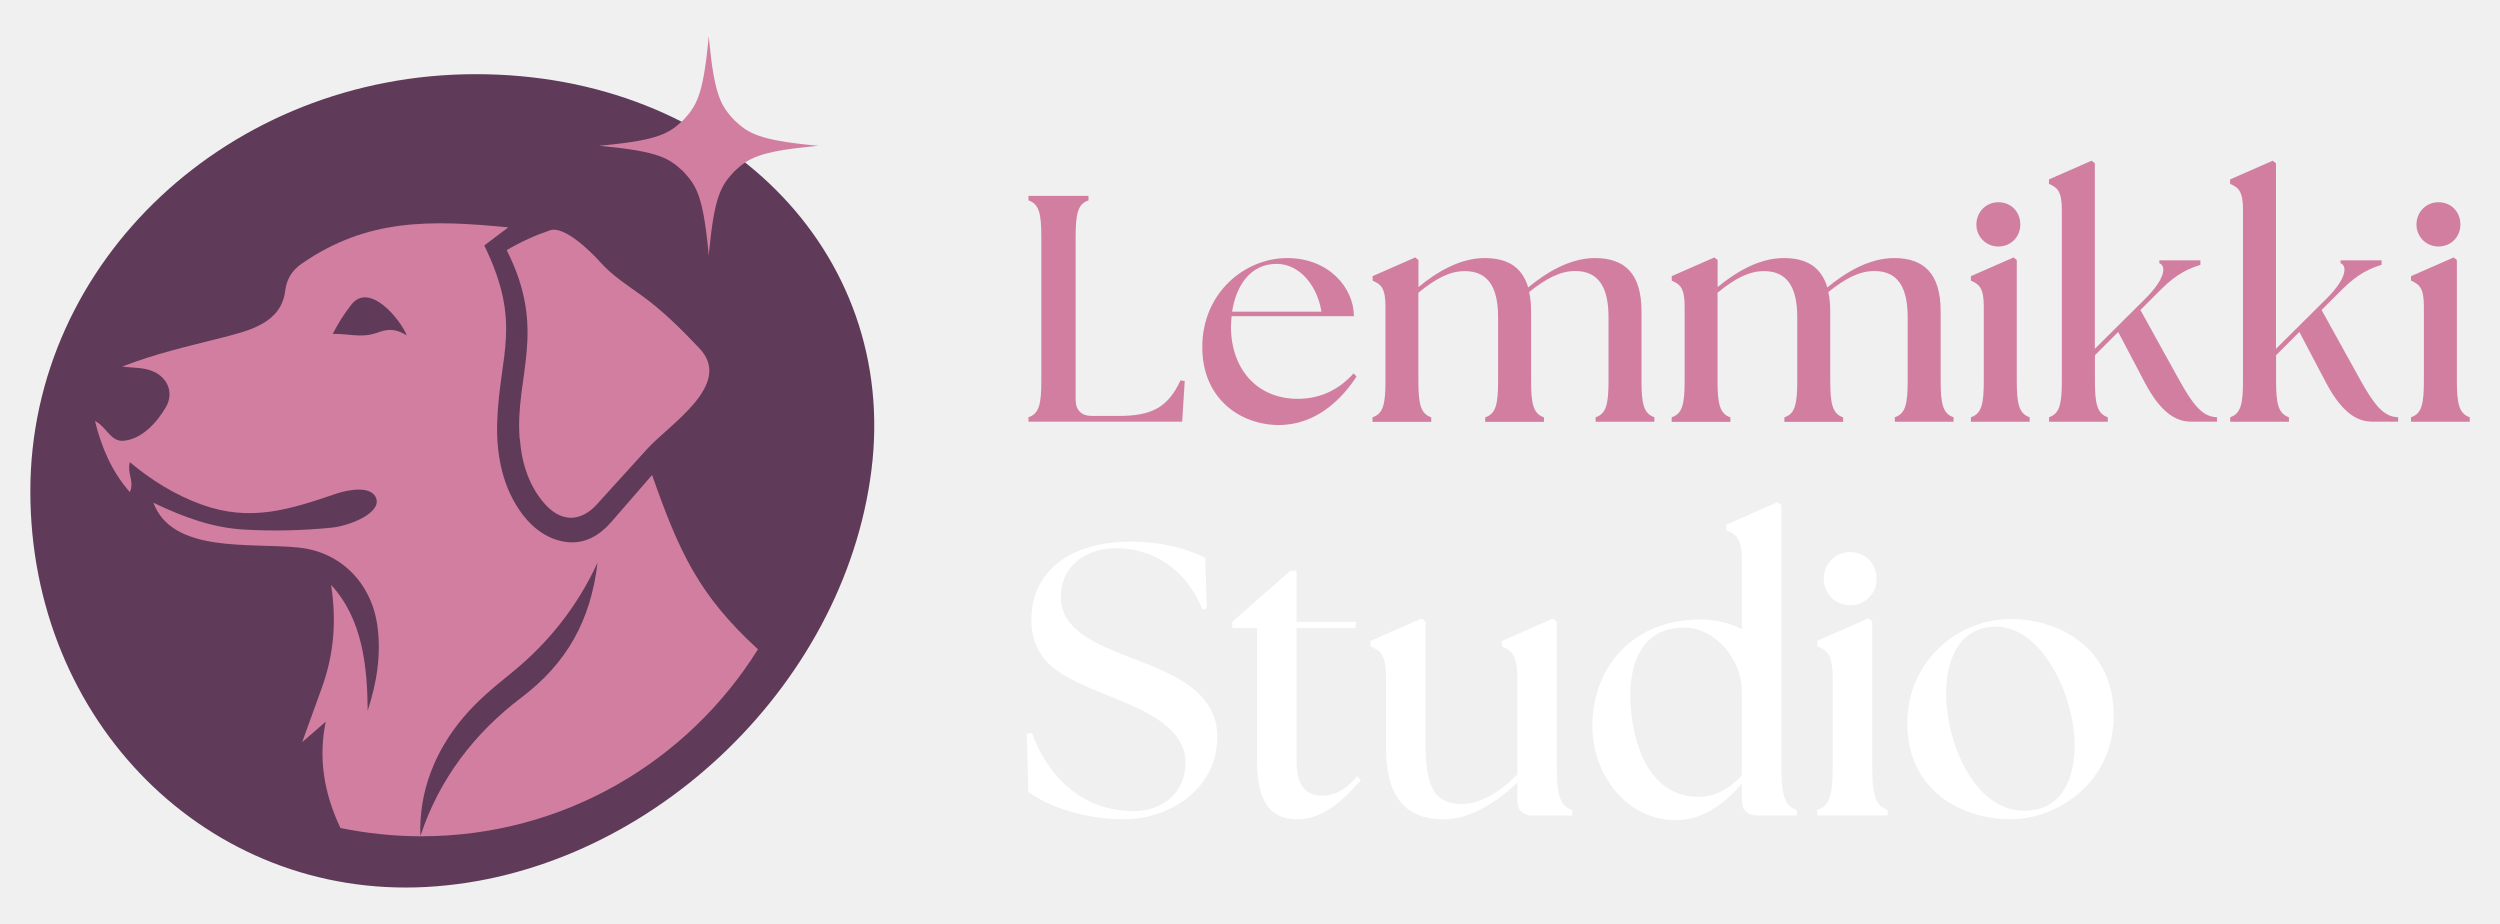
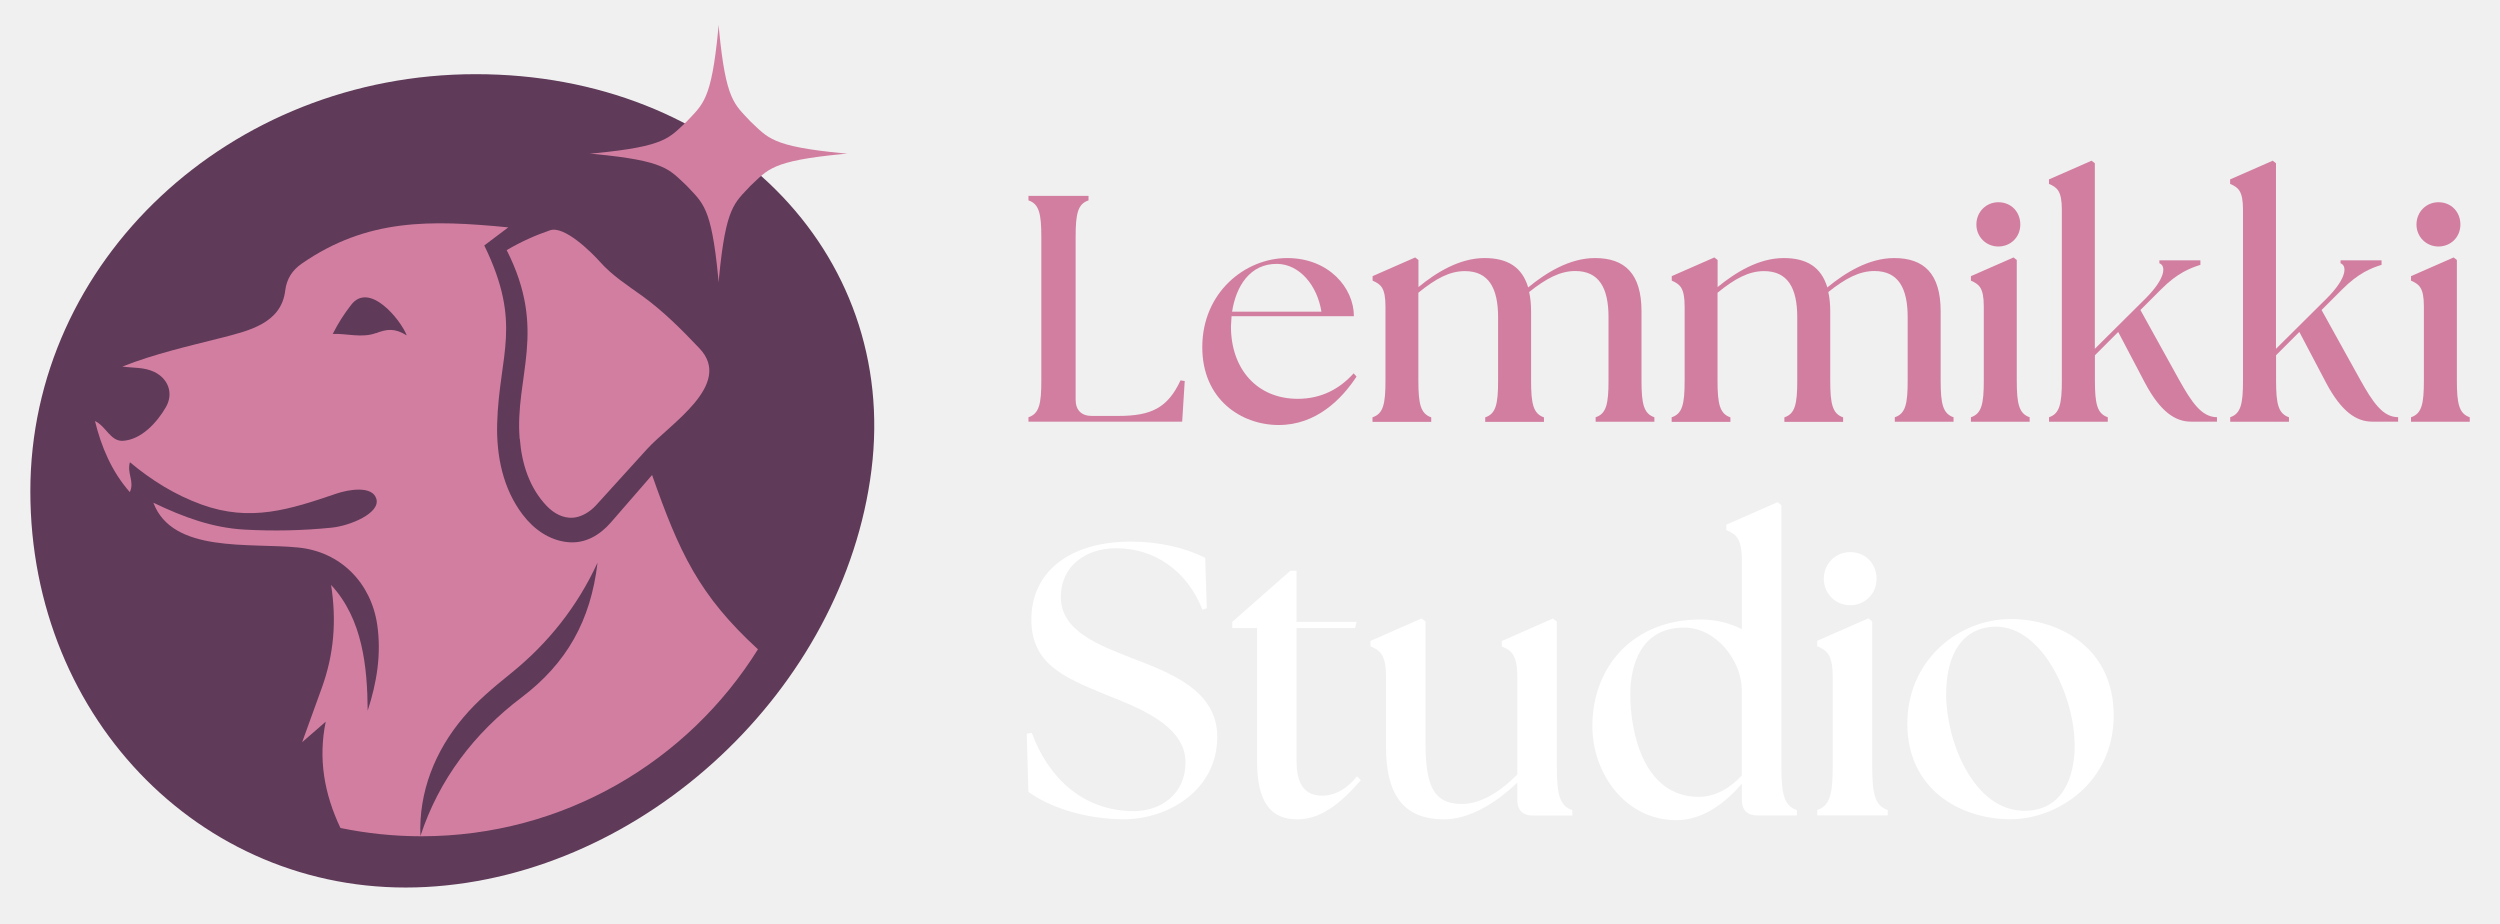
<svg xmlns="http://www.w3.org/2000/svg" id="Layer_1" version="1.1" viewBox="0 0 283.46 104.7">
  <defs>
    <style>
      .st0 {
        fill: #5f3a59;
      }

      .st1 {
        fill: #fff;
      }

      .st2 {
        fill: #d27ea0;
      }
    </style>
  </defs>
  <g>
-     <path class="st2" d="M116.61,47.82v-.51c1.21-.4,1.46-1.5,1.46-4.14v-16.32c0-2.63-.26-3.73-1.46-4.13v-.51h6.81v.51c-1.21.4-1.46,1.5-1.46,4.13v18.48c0,1.17.66,1.83,1.83,1.83h3c3.7,0,5.6-.88,7.06-4.03l.48.07-.29,4.61h-17.42Z" />
-     <path class="st2" d="M136.32,39.36c0-6.22,4.87-10.1,9.62-10.1s7.57,3.4,7.57,6.59h-13.87l-.07,1.17c0,4.79,2.93,8.2,7.58,8.2,2.71,0,4.79-1.17,6.33-2.89l.33.37c-1.68,2.56-4.57,5.49-8.82,5.49s-8.67-2.89-8.67-8.82ZM149.83,35.34c-.48-3-2.49-5.38-5.01-5.42-3.11-.04-4.68,2.56-5.12,5.42h10.14Z" />
-     <path class="st2" d="M155.63,47.31c1.21-.4,1.46-1.5,1.46-4.14v-8.42c0-2.16-.55-2.52-1.46-2.93v-.51l4.83-2.12.37.29v3.07c2.01-1.65,4.65-3.29,7.5-3.29,2.56,0,4.25.99,4.94,3.33,2.01-1.65,4.68-3.33,7.58-3.33,3.37,0,5.27,1.76,5.27,6.04v7.87c0,2.64.26,3.73,1.46,4.14v.51h-6.66v-.51c1.21-.4,1.46-1.5,1.46-4.14v-7.21c0-3.29-1.06-5.23-3.77-5.23-1.72,0-3.29.84-5.23,2.38.15.66.22,1.39.22,2.2v7.87c0,2.64.26,3.73,1.46,4.14v.51h-6.66v-.51c1.21-.4,1.46-1.5,1.46-4.14v-7.21c0-3.29-1.06-5.23-3.77-5.23-1.72,0-3.29.84-5.27,2.45v9.99c0,2.64.26,3.73,1.46,4.14v.51h-6.66v-.51Z" />
-     <path class="st2" d="M189.55,47.31c1.21-.4,1.46-1.5,1.46-4.14v-8.42c0-2.16-.55-2.52-1.46-2.93v-.51l4.83-2.12.37.29v3.07c2.01-1.65,4.65-3.29,7.5-3.29,2.56,0,4.24.99,4.94,3.33,2.01-1.65,4.68-3.33,7.58-3.33,3.37,0,5.27,1.76,5.27,6.04v7.87c0,2.64.26,3.73,1.46,4.14v.51h-6.66v-.51c1.21-.4,1.46-1.5,1.46-4.14v-7.21c0-3.29-1.06-5.23-3.77-5.23-1.72,0-3.29.84-5.23,2.38.15.66.22,1.39.22,2.2v7.87c0,2.64.26,3.73,1.46,4.14v.51h-6.66v-.51c1.21-.4,1.46-1.5,1.46-4.14v-7.21c0-3.29-1.06-5.23-3.77-5.23-1.72,0-3.29.84-5.27,2.45v9.99c0,2.64.26,3.73,1.46,4.14v.51h-6.66v-.51Z" />
-     <path class="st2" d="M223.47,47.31c1.21-.4,1.46-1.5,1.46-4.14v-8.42c0-2.16-.55-2.52-1.46-2.93v-.51l4.83-2.12.37.29v13.69c0,2.64.26,3.73,1.46,4.14v.51h-6.66v-.51ZM224.09,25.46c0-1.43,1.1-2.53,2.49-2.53,1.46,0,2.49,1.1,2.49,2.53s-1.1,2.49-2.49,2.49-2.49-1.1-2.49-2.49Z" />
-     <path class="st2" d="M232.32,47.31c1.21-.4,1.46-1.5,1.46-4.14v-19.39c0-2.16-.55-2.53-1.46-2.93v-.51l4.83-2.12.37.29v21.04l5.75-5.71c2.34-2.34,2.31-3.73,1.57-3.99v-.33h4.65v.51c-1.17.37-2.6.91-4.46,2.78l-2.34,2.34,4.36,7.87c1.43,2.56,2.56,4.28,4.32,4.28v.51h-2.93c-1.79,0-3.48-1.1-5.23-4.39l-3.04-5.78-2.64,2.64v2.89c0,2.64.26,3.73,1.46,4.14v.51h-6.66v-.51Z" />
-     <path class="st2" d="M252.86,47.31c1.21-.4,1.46-1.5,1.46-4.14v-19.39c0-2.16-.55-2.53-1.46-2.93v-.51l4.83-2.12.37.29v21.04l5.75-5.71c2.34-2.34,2.31-3.73,1.57-3.99v-.33h4.65v.51c-1.17.37-2.6.91-4.46,2.78l-2.34,2.34,4.36,7.87c1.43,2.56,2.56,4.28,4.32,4.28v.51h-2.93c-1.79,0-3.48-1.1-5.23-4.39l-3.04-5.78-2.64,2.64v2.89c0,2.64.26,3.73,1.46,4.14v.51h-6.66v-.51Z" />
-     <path class="st2" d="M273.37,47.31c1.21-.4,1.46-1.5,1.46-4.14v-8.42c0-2.16-.55-2.52-1.46-2.93v-.51l4.83-2.12.37.29v13.69c0,2.64.26,3.73,1.46,4.14v.51h-6.66v-.51ZM273.99,25.46c0-1.43,1.1-2.53,2.49-2.53,1.46,0,2.49,1.1,2.49,2.53s-1.1,2.49-2.49,2.49-2.49-1.1-2.49-2.49Z" />
-     <path class="st1" d="M116.6,89.78l-.18-6.59.57-.09c1.84,5.01,5.75,8.87,11.59,8.87,3.03,0,5.84-1.93,5.84-5.53,0-4.3-5.66-6.32-9.18-7.73-4.52-1.89-8.3-3.38-8.3-8.47,0-5.44,4.39-8.83,11.28-8.83,3.25,0,6.15.7,8.43,1.84l.18,5.71-.48.18c-1.8-4.52-5.53-6.98-9.79-6.98-3.51,0-6.28,2.06-6.28,5.53,0,3.91,4.44,5.49,7.95,6.89,4.48,1.71,9.79,3.69,9.79,8.96,0,6.02-5.53,9.35-10.58,9.35-4.52,0-8.61-1.45-10.85-3.12Z" />
-     <path class="st1" d="M142.53,86.27v-15.06h-2.81v-.7l6.59-5.8h.7v5.8h6.81l-.18.7h-6.63v15.1c0,2.72,1.01,3.91,2.94,3.91.97,0,2.46-.39,3.91-2.2l.44.44c-2.33,2.68-4.57,4.44-7.2,4.44-2.99,0-4.57-1.89-4.57-6.63Z" />
-     <path class="st1" d="M157.15,84.69v-7.9c0-2.59-.66-3.03-1.76-3.51v-.61l5.8-2.55.44.35v13.66c0,4.7.75,7.03,4.13,7.03,1.98,0,4.13-1.19,6.28-3.34v-11.02c0-2.59-.66-3.03-1.76-3.51v-.61l5.8-2.55.44.35v16.42c0,3.16.31,4.48,1.76,4.96v.61h-4.48c-1.14,0-1.76-.61-1.76-1.76v-1.98c-2.5,2.41-5.53,4.17-8.3,4.17-4.65,0-6.59-2.85-6.59-8.21Z" />
+     <path class="st2" d="M116.61,47.82v-.51c1.21-.4,1.46-1.5,1.46-4.14v-16.32c0-2.63-.26-3.73-1.46-4.13v-.51h6.81v.51c-1.21.4-1.46,1.5-1.46,4.13v18.48c0,1.17.66,1.83,1.83,1.83h3c3.7,0,5.6-.88,7.06-4.03l.48.07-.29,4.61h-17.43Z" />
+     <path class="st2" d="M136.32,39.36c0-6.22,4.87-10.1,9.62-10.1s7.57,3.4,7.57,6.59h-13.87l-.07,1.17c0,4.79,2.93,8.2,7.58,8.2,2.71,0,4.79-1.17,6.33-2.89l.33.37c-1.68,2.56-4.57,5.49-8.82,5.49s-8.67-2.89-8.67-8.82h0ZM149.83,35.34c-.48-3-2.49-5.38-5.01-5.42-3.11-.04-4.68,2.56-5.12,5.42h10.14-.01Z" />
+     <path class="st2" d="M155.63,47.31c1.21-.4,1.46-1.5,1.46-4.14v-8.42c0-2.16-.55-2.52-1.46-2.93v-.51l4.83-2.12.37.29v3.07c2.01-1.65,4.65-3.29,7.5-3.29,2.56,0,4.25.99,4.94,3.33,2.01-1.65,4.68-3.33,7.58-3.33,3.37,0,5.27,1.76,5.27,6.04v7.87c0,2.64.26,3.73,1.46,4.14v.51h-6.66v-.51c1.21-.4,1.46-1.5,1.46-4.14v-7.21c0-3.29-1.06-5.23-3.77-5.23-1.72,0-3.29.84-5.23,2.38.15.66.22,1.39.22,2.2v7.87c0,2.64.26,3.73,1.46,4.14v.51h-6.66v-.51c1.21-.4,1.46-1.5,1.46-4.14v-7.21c0-3.29-1.06-5.23-3.77-5.23-1.72,0-3.29.84-5.27,2.45v9.99c0,2.64.26,3.73,1.46,4.14v.51h-6.66v-.51h0Z" />
+     <path class="st2" d="M189.55,47.31c1.21-.4,1.46-1.5,1.46-4.14v-8.42c0-2.16-.55-2.52-1.46-2.93v-.51l4.83-2.12.37.29v3.07c2.01-1.65,4.65-3.29,7.5-3.29,2.56,0,4.24.99,4.94,3.33,2.01-1.65,4.68-3.33,7.58-3.33,3.37,0,5.27,1.76,5.27,6.04v7.87c0,2.64.26,3.73,1.46,4.14v.51h-6.66v-.51c1.21-.4,1.46-1.5,1.46-4.14v-7.21c0-3.29-1.06-5.23-3.77-5.23-1.72,0-3.29.84-5.23,2.38.15.66.22,1.39.22,2.2v7.87c0,2.64.26,3.73,1.46,4.14v.51h-6.66v-.51c1.21-.4,1.46-1.5,1.46-4.14v-7.21c0-3.29-1.06-5.23-3.77-5.23-1.72,0-3.29.84-5.27,2.45v9.99c0,2.64.26,3.73,1.46,4.14v.51h-6.66v-.51h0Z" />
+     <path class="st2" d="M223.47,47.31c1.21-.4,1.46-1.5,1.46-4.14v-8.42c0-2.16-.55-2.52-1.46-2.93v-.51l4.83-2.12.37.29v13.69c0,2.64.26,3.73,1.46,4.14v.51h-6.66s0-.51,0-.51ZM224.09,25.46c0-1.43,1.1-2.53,2.49-2.53,1.46,0,2.49,1.1,2.49,2.53s-1.1,2.49-2.49,2.49-2.49-1.1-2.49-2.49Z" />
+     <path class="st2" d="M232.32,47.31c1.21-.4,1.46-1.5,1.46-4.14v-19.39c0-2.16-.55-2.53-1.46-2.93v-.51l4.83-2.12.37.29v21.04l5.75-5.71c2.34-2.34,2.31-3.73,1.57-3.99v-.33h4.65v.51c-1.17.37-2.6.91-4.46,2.78l-2.34,2.34,4.36,7.87c1.43,2.56,2.56,4.28,4.32,4.28v.51h-2.93c-1.79,0-3.48-1.1-5.23-4.39l-3.04-5.78-2.64,2.64v2.89c0,2.64.26,3.73,1.46,4.14v.51h-6.66v-.51h-.01Z" />
+     <path class="st2" d="M252.86,47.31c1.21-.4,1.46-1.5,1.46-4.14v-19.39c0-2.16-.55-2.53-1.46-2.93v-.51l4.83-2.12.37.29v21.04l5.75-5.71c2.34-2.34,2.31-3.73,1.57-3.99v-.33h4.65v.51c-1.17.37-2.6.91-4.46,2.78l-2.34,2.34,4.36,7.87c1.43,2.56,2.56,4.28,4.32,4.28v.51h-2.93c-1.79,0-3.48-1.1-5.23-4.39l-3.04-5.78-2.64,2.64v2.89c0,2.64.26,3.73,1.46,4.14v.51h-6.66v-.51h0Z" />
+     <path class="st2" d="M273.37,47.31c1.21-.4,1.46-1.5,1.46-4.14v-8.42c0-2.16-.55-2.52-1.46-2.93v-.51l4.83-2.12.37.29v13.69c0,2.64.26,3.73,1.46,4.14v.51h-6.66v-.51h0ZM273.99,25.46c0-1.43,1.1-2.53,2.49-2.53,1.46,0,2.49,1.1,2.49,2.53s-1.1,2.49-2.49,2.49-2.49-1.1-2.49-2.49Z" />
+     <path class="st1" d="M116.6,89.78l-.18-6.59.57-.09c1.84,5.01,5.75,8.87,11.59,8.87,3.03,0,5.84-1.93,5.84-5.53,0-4.3-5.66-6.32-9.18-7.73-4.52-1.89-8.3-3.38-8.3-8.47,0-5.44,4.39-8.83,11.28-8.83,3.25,0,6.15.7,8.43,1.84l.18,5.71-.48.18c-1.8-4.52-5.53-6.98-9.79-6.98-3.51,0-6.28,2.06-6.28,5.53,0,3.91,4.44,5.49,7.95,6.89,4.48,1.71,9.79,3.69,9.79,8.96,0,6.02-5.53,9.35-10.58,9.35-4.52,0-8.61-1.45-10.85-3.12h.01Z" />
+     <path class="st1" d="M142.53,86.27v-15.06h-2.81v-.7l6.59-5.8h.7v5.8h6.81l-.18.7h-6.63v15.1c0,2.72,1.01,3.91,2.94,3.91.97,0,2.46-.39,3.91-2.2l.44.44c-2.33,2.68-4.57,4.44-7.2,4.44-2.99,0-4.57-1.89-4.57-6.63h0Z" />
+     <path class="st1" d="M157.15,84.69v-7.9c0-2.59-.66-3.03-1.76-3.51v-.61l5.8-2.55.44.35v13.66c0,4.7.75,7.03,4.13,7.03,1.98,0,4.13-1.19,6.28-3.34v-11.02c0-2.59-.66-3.03-1.76-3.51v-.61l5.8-2.55.44.35v16.42c0,3.16.31,4.48,1.76,4.96v.61h-4.48c-1.14,0-1.76-.61-1.76-1.76v-1.98c-2.5,2.41-5.53,4.17-8.3,4.17-4.65,0-6.59-2.85-6.59-8.21h0Z" />
    <path class="st1" d="M180.55,82.32c0-6.72,4.61-12.08,12.25-12.08,1.84,0,3.38.44,4.7,1.1v-7.73c0-2.59-.66-3.03-1.76-3.51v-.61l5.8-2.55.44.35v29.6c0,3.16.31,4.48,1.76,4.96v.61h-4.48c-1.14,0-1.76-.61-1.76-1.76v-1.84c-1.67,1.93-4.3,4.22-7.6,4.13-5.58-.09-9.35-5.23-9.35-10.67ZM192.62,90.35c1.93,0,3.6-1.05,4.87-2.42v-9.7c0-3.25-2.85-7.07-6.54-7.07-4.83,0-6.1,4.13-6.1,7.6,0,4.17,1.45,11.59,7.77,11.59Z" />
-     <path class="st1" d="M206.04,91.84c1.45-.48,1.76-1.8,1.76-4.96v-10.1c0-2.59-.66-3.03-1.76-3.51v-.61l5.8-2.55.44.35v16.42c0,3.16.31,4.48,1.76,4.96v.61h-7.99v-.61ZM206.79,65.63c0-1.71,1.32-3.03,2.99-3.03,1.76,0,2.99,1.32,2.99,3.03s-1.32,2.99-2.99,2.99-2.99-1.32-2.99-2.99Z" />
-     <path class="st1" d="M216.26,82.05c0-7.11,5.71-11.86,11.72-11.86,5.45,0,11.68,3.21,11.68,10.93s-6.5,11.77-11.68,11.77c-5.71,0-11.72-3.38-11.72-10.85ZM235.23,84.47c0-5.58-3.82-13.96-9.48-13.39-3.82.39-5.09,3.91-5.09,7.68,0,5.18,3.07,13.17,8.87,13.17,4.3,0,5.71-3.73,5.71-7.47Z" />
+     <path class="st1" d="M206.04,91.84c1.45-.48,1.76-1.8,1.76-4.96v-10.1c0-2.59-.66-3.03-1.76-3.51v-.61l5.8-2.55.44.35v16.42c0,3.16.31,4.48,1.76,4.96v.61h-7.99v-.61h0ZM206.79,65.63c0-1.71,1.32-3.03,2.99-3.03,1.76,0,2.99,1.32,2.99,3.03s-1.32,2.99-2.99,2.99-2.99-1.32-2.99-2.99Z" />
+     <path class="st1" d="M216.26,82.05c0-7.11,5.71-11.86,11.72-11.86,5.45,0,11.68,3.21,11.68,10.93s-6.5,11.77-11.68,11.77c-5.71,0-11.72-3.38-11.72-10.85h0ZM235.23,84.47c0-5.58-3.82-13.96-9.48-13.39-3.82.39-5.09,3.91-5.09,7.68,0,5.18,3.07,13.17,8.87,13.17,4.3,0,5.71-3.73,5.71-7.47h-.01Z" />
  </g>
-   <path class="st0" d="M98.81,53.29c-3.11,24.78-25.71,45.95-50.5,47.28-24.78,1.33-44.87-18.76-44.87-44.87S26.05,8.41,53.94,8.41s47.98,20.09,44.87,44.87Z" />
+   <path class="st0" d="M98.81,53.29c-3.11,24.78-25.71,45.95-50.5,47.28-24.78,1.33-44.87-18.76-44.87-44.87S26.05,8.41,53.94,8.41s47.98,20.09,44.87,44.87h0Z" />
  <g>
-     <path class="st2" d="M58.94,49.77c.22,2.86,1.12,5.59,3.06,7.61.82.85,1.86,1.4,2.97,1.32.93-.07,1.9-.63,2.62-1.42l5.8-6.39c2.53-2.79,9.8-7.3,5.92-11.39-2-2.11-4.12-4.24-6.51-5.96-1.72-1.24-3.35-2.26-4.78-3.86-.98-1.1-4.03-4.12-5.65-3.57-1.73.59-3.28,1.29-4.92,2.25,4.65,9.19.91,14.25,1.47,21.4Z" />
-     <path class="st2" d="M73.96,53.83l-4.69,5.4c-1.24,1.43-2.92,2.45-4.91,2.24-2.06-.21-3.82-1.44-5.09-3.11-2.23-2.93-3-6.63-2.9-10.35.23-7.86,2.9-11.22-1.46-20.18l2.72-2.05c-8.85-.86-16.01-1.02-23.43,4.12-1.07.74-1.7,1.74-1.86,3.04-.45,3.76-4.18,4.58-7.39,5.4-3.73.95-7.35,1.76-11.08,3.22,1.24.18,2.47.05,3.64.62,1.55.75,2.21,2.42,1.29,4-.99,1.71-2.76,3.67-4.86,3.8-1.41.09-1.92-1.66-3.17-2.24.71,2.9,1.88,5.71,3.95,8.06.56-1.23-.35-2.08.01-3.39,2.44,2.04,5.1,3.7,8.13,4.8,5.55,2.01,9.99.56,15.28-1.24,1.38-.47,4.12-.95,4.54.62.43,1.61-3,3.03-5.09,3.24-3.28.33-6.51.4-9.84.22-3.66-.2-6.94-1.41-10.36-3.05,2.16,5.76,10.88,4.52,16.43,5.08,4.8.48,8.25,4,8.95,8.75.49,3.34-.05,6.58-1.08,9.75-.04-4.95-.56-10.38-4.15-14.26.64,4.12.31,7.89-1.04,11.64l-2.24,6.19,2.67-2.32c-.86,4.22-.17,8.16,1.67,12.05,2.96.61,6.03.94,9.18.94,16.11,0,30.23-8.48,38.16-21.2-6.69-6.14-8.92-10.97-12.01-19.78ZM42.61,37.77c-1.57.58-3.3.03-4.88.09.64-1.27,1.28-2.25,2.09-3.3,2.04-2.65,5.56,1.61,6.3,3.47-1.4-.87-2.28-.71-3.5-.25ZM59.12,79.09c-5.33,4.03-9.34,9.26-11.45,15.7-.21-4.99,1.66-9.66,4.87-13.45,1.62-1.92,3.41-3.39,5.36-4.97,4.25-3.42,7.57-7.61,9.85-12.57-.77,6.56-3.48,11.39-8.63,15.29Z" />
+     <path class="st2" d="M58.94,49.77c.22,2.86,1.12,5.59,3.06,7.61.82.85,1.86,1.4,2.97,1.32.93-.07,1.9-.63,2.62-1.42l5.8-6.39c2.53-2.79,9.8-7.3,5.92-11.39-2-2.11-4.12-4.24-6.51-5.96-1.72-1.24-3.35-2.26-4.78-3.86-.98-1.1-4.03-4.12-5.65-3.57-1.73.59-3.28,1.29-4.92,2.25,4.65,9.19.91,14.25,1.47,21.4h.02Z" />
+     <path class="st2" d="M73.96,53.83l-4.69,5.4c-1.24,1.43-2.92,2.45-4.91,2.24-2.06-.21-3.82-1.44-5.09-3.11-2.23-2.93-3-6.63-2.9-10.35.23-7.86,2.9-11.22-1.46-20.18l2.72-2.05c-8.85-.86-16.01-1.02-23.43,4.12-1.07.74-1.7,1.74-1.86,3.04-.45,3.76-4.18,4.58-7.39,5.4-3.73.95-7.35,1.76-11.08,3.22,1.24.18,2.47.05,3.64.62,1.55.75,2.21,2.42,1.29,4-.99,1.71-2.76,3.67-4.86,3.8-1.41.09-1.92-1.66-3.17-2.24.71,2.9,1.88,5.71,3.95,8.06.56-1.23-.35-2.08.01-3.39,2.44,2.04,5.1,3.7,8.13,4.8,5.55,2.01,9.99.56,15.28-1.24,1.38-.47,4.12-.95,4.54.62.43,1.61-3,3.03-5.09,3.24-3.28.33-6.51.4-9.84.22-3.66-.2-6.94-1.41-10.36-3.05,2.16,5.76,10.88,4.52,16.43,5.08,4.8.48,8.25,4,8.95,8.75.49,3.34-.05,6.58-1.08,9.75-.04-4.95-.56-10.38-4.15-14.26.64,4.12.31,7.89-1.04,11.64l-2.24,6.19,2.67-2.32c-.86,4.22-.17,8.16,1.67,12.05,2.96.61,6.03.94,9.18.94,16.11,0,30.23-8.48,38.16-21.2-6.69-6.14-8.92-10.97-12.01-19.78h.03ZM42.61,37.77c-1.57.58-3.3.03-4.88.09.64-1.27,1.28-2.25,2.09-3.3,2.04-2.65,5.56,1.61,6.3,3.47-1.4-.87-2.28-.71-3.5-.25h0ZM59.12,79.09c-5.33,4.03-9.34,9.26-11.45,15.7-.21-4.99,1.66-9.66,4.87-13.45,1.62-1.92,3.41-3.39,5.36-4.97,4.25-3.42,7.57-7.61,9.85-12.57-.77,6.56-3.48,11.39-8.63,15.29Z" />
  </g>
-   <path class="st2" d="M80.36,4.06c.01.16.02.31.04.47.62,6.43,1.39,7.51,2.86,9.1,1.59,1.47,2.67,2.24,9.1,2.86.15.01.31.02.47.04-.16.01-.31.02-.47.04-6.43.62-7.51,1.39-9.1,2.86-1.47,1.59-2.24,2.67-2.86,9.1-.01.15-.02.31-.04.47-.01-.16-.02-.31-.04-.47-.62-6.43-1.39-7.51-2.86-9.1-1.59-1.47-2.67-2.24-9.1-2.86-.15-.01-.31-.02-.47-.04.16-.01.31-.02.47-.04,6.43-.62,7.51-1.39,9.1-2.86,1.47-1.59,2.24-2.67,2.86-9.1.01-.15.02-.31.04-.47Z" />
+   <path class="st2" d="M81.48,2.82c.01.2.03.39.05.59.78,8.04,1.74,8.39,3.58,10.38,1.99,1.84,2.34,2.8,10.38,3.58.19.01.39.03.59.05-.2.01-.39.03-.59.05-8.04.78-8.39,1.74-10.38,3.58-1.84,1.99-2.8,2.34-3.58,10.38-.01.19-.03.39-.05.59-.01-.2-.03-.39-.05-.59-.78-8.04-1.74-8.39-3.58-10.38-1.99-1.84-2.34-2.8-10.38-3.58-.19-.01-.39-.03-.59-.05.2-.01.39-.03.59-.05,8.04-.78,8.39-1.74,10.38-3.58,1.84-1.99,2.8-2.34,3.58-10.38.01-.19.03-.39.05-.59Z" />
</svg>
